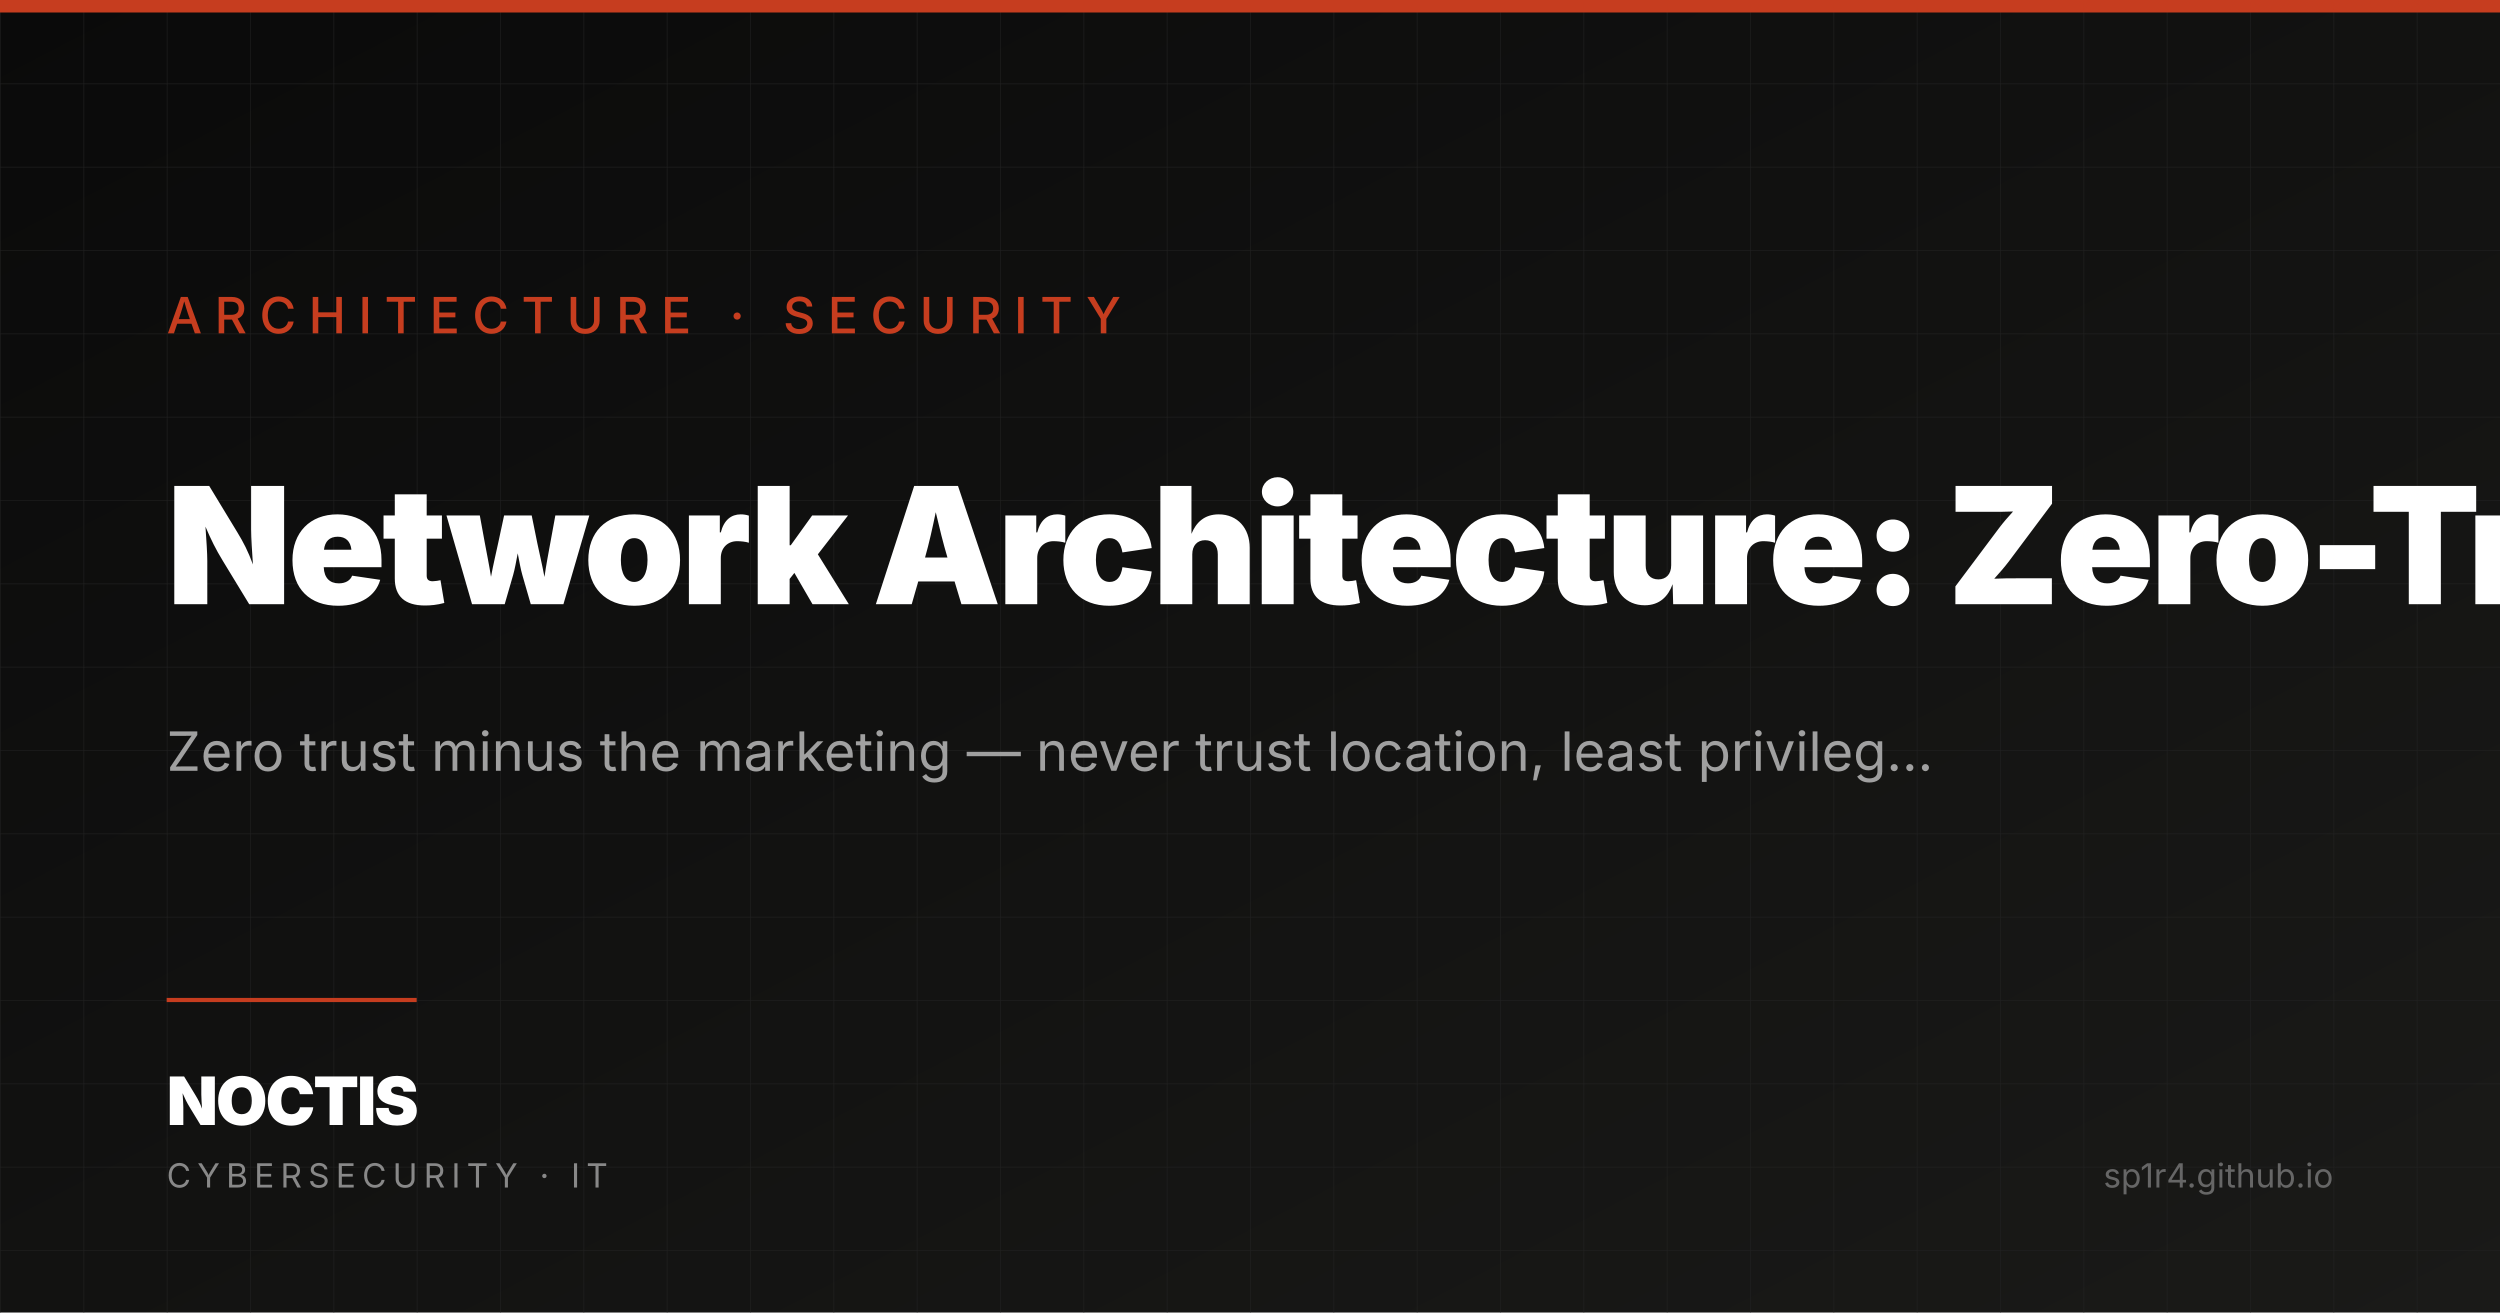
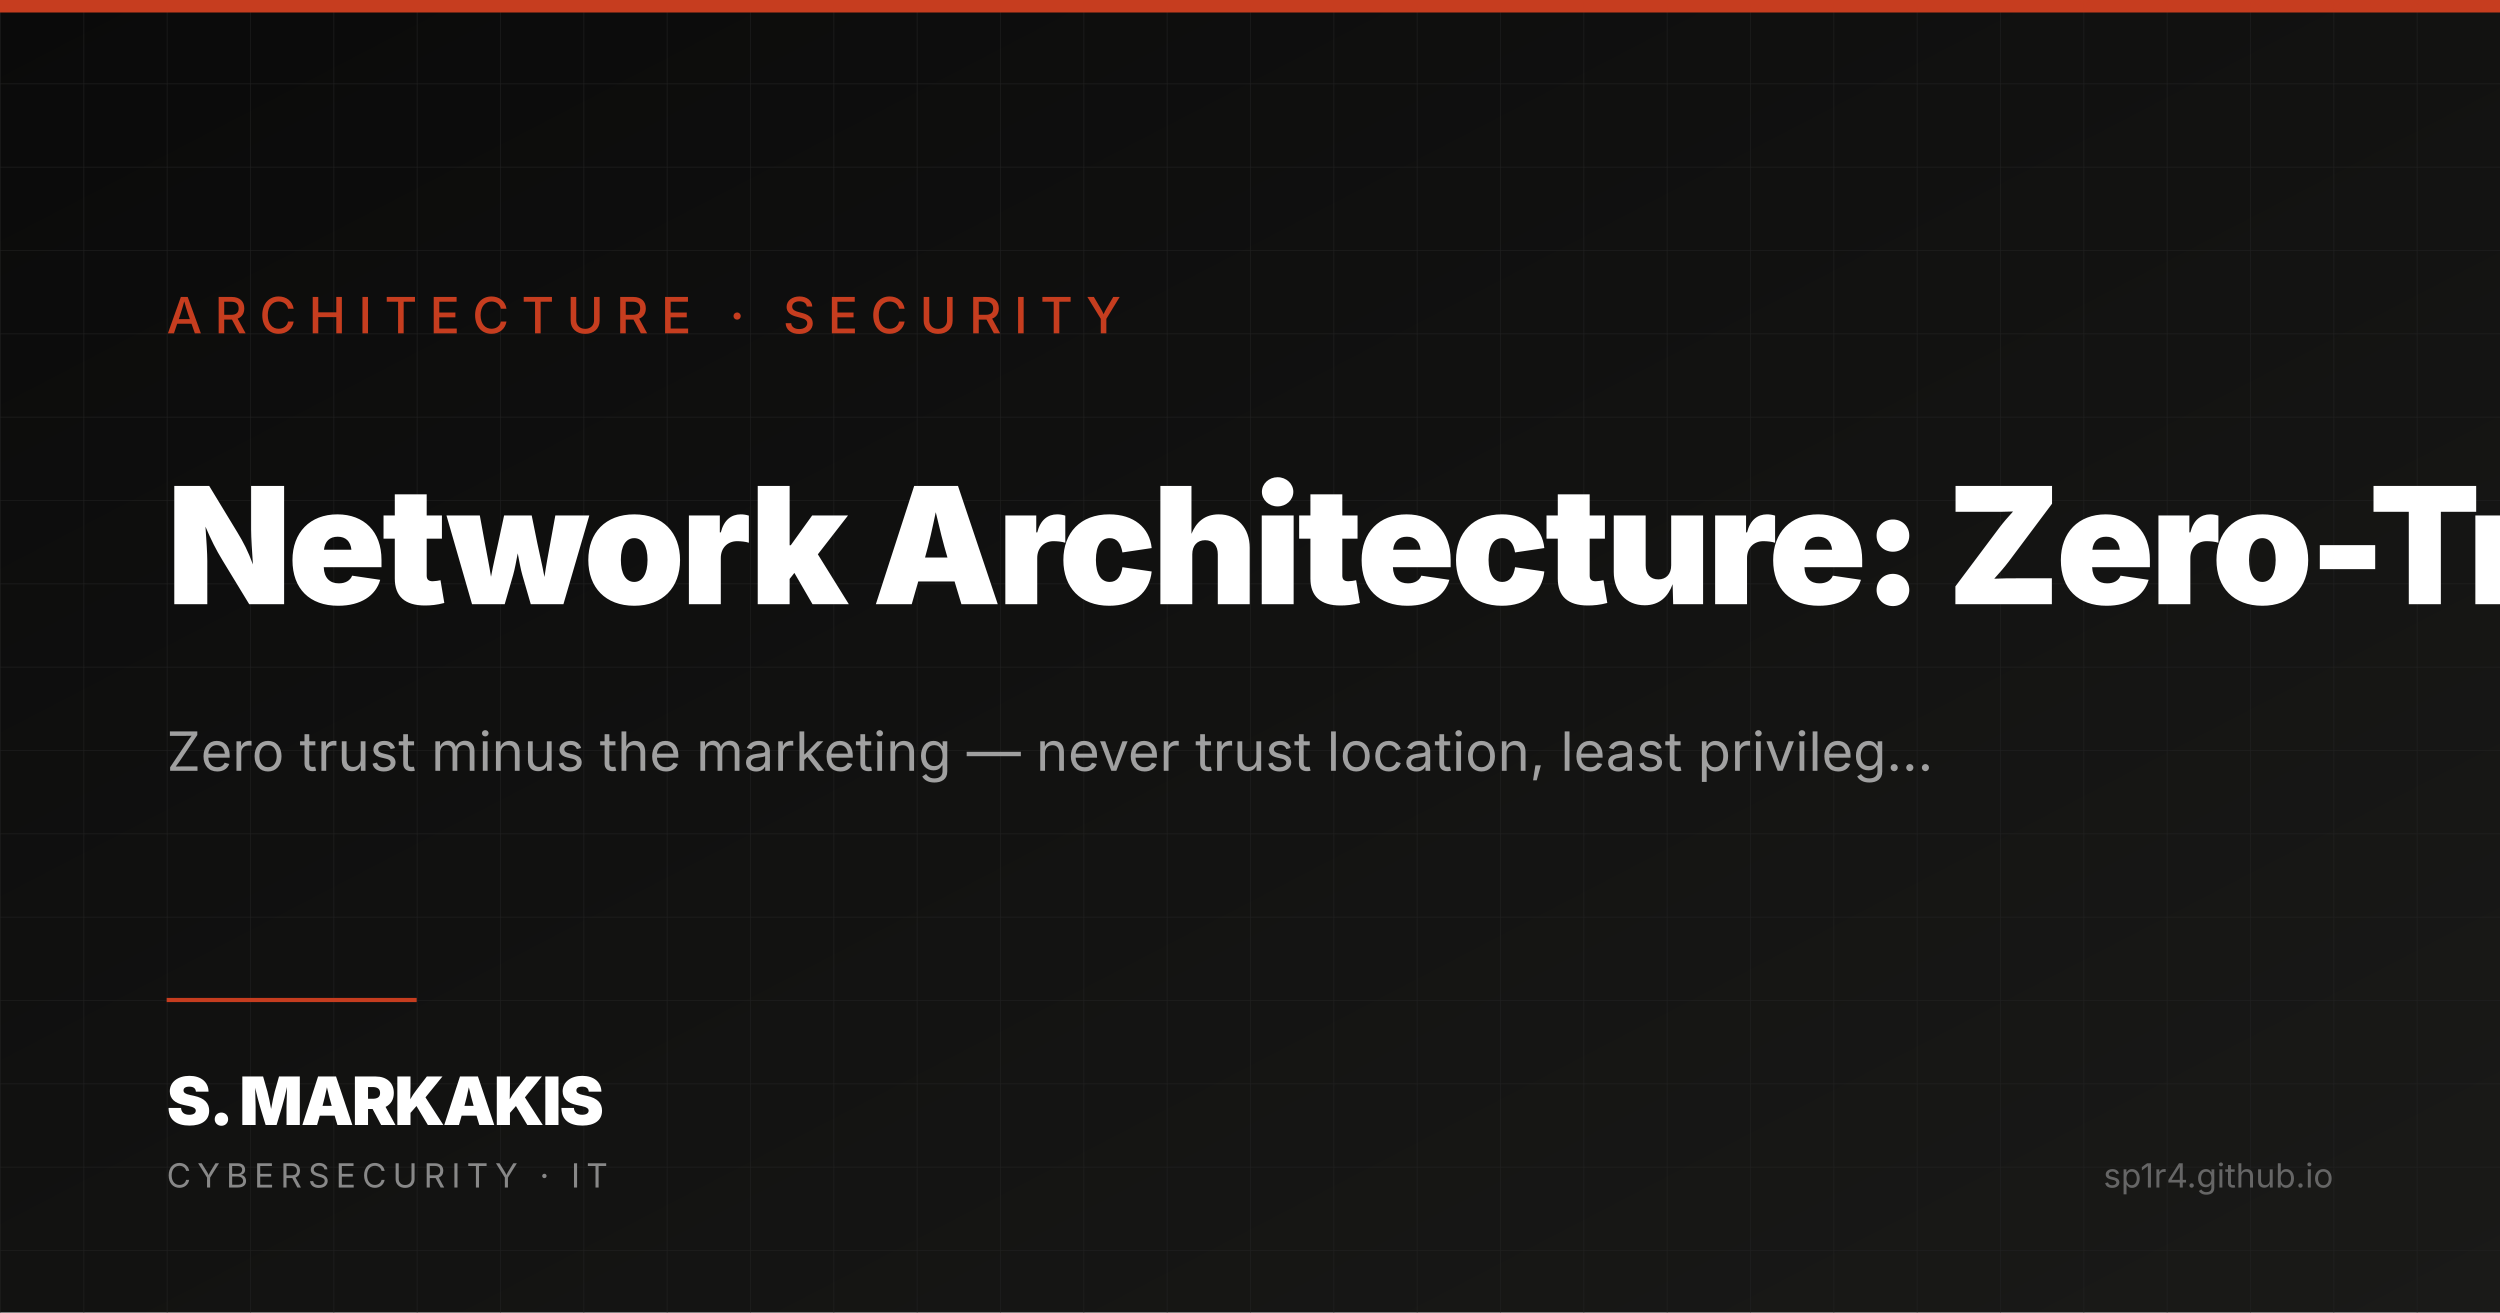
<svg xmlns="http://www.w3.org/2000/svg" viewBox="0 0 1200 630" width="1200" height="630">
  <defs>
    <linearGradient id="bg" x1="0" y1="0" x2="1" y2="1">
      <stop offset="0%" stop-color="#0a0a0a" />
      <stop offset="100%" stop-color="#1a1a18" />
    </linearGradient>
    <pattern id="grid" width="40" height="40" patternUnits="userSpaceOnUse">
      <path d="M 40 0 L 0 0 0 40" fill="none" stroke="#222" stroke-width="0.5" />
    </pattern>
  </defs>
  <rect width="1200" height="630" fill="url(#bg)" />
  <rect width="1200" height="630" fill="url(#grid)" />
  <rect x="0" y="0" width="1200" height="6" fill="#c63d1f" />
  <text x="80" y="160" font-family="Inter, Helvetica, Arial, sans-serif" font-size="24" font-weight="500" fill="#c63d1f" letter-spacing="6">ARCHITECTURE · SECURITY</text>
  <text x="80" y="290" font-family="Inter, Helvetica, Arial, sans-serif" font-size="78" font-weight="900" fill="#ffffff" letter-spacing="-2">Network Architecture: Zero-Trus…</text>
  <text x="80" y="370" font-family="Inter, Helvetica, Arial, sans-serif" font-size="26" font-weight="400" fill="#a0a0a0">Zero trust minus the marketing — never trust location, least privileg…</text>
  <line x1="80" y1="480" x2="200" y2="480" stroke="#c63d1f" stroke-width="2" />
-   <text x="80" y="540" font-family="Inter, Helvetica, Arial, sans-serif" font-size="32" font-weight="900" fill="#ffffff" letter-spacing="-1">NOCTIS</text>
+   <text x="80" y="540" font-family="Inter, Helvetica, Arial, sans-serif" font-size="32" font-weight="900" fill="#ffffff" letter-spacing="-1">S. MARKAKIS</text>
  <text x="80" y="570" font-family="Inter, Helvetica, Arial, sans-serif" font-size="16" font-weight="400" fill="#888" letter-spacing="3">CYBERSECURITY · IT</text>
  <text x="1120" y="570" font-family="Inter, Helvetica, Arial, sans-serif" font-size="16" font-weight="400" fill="#666" text-anchor="end">sp1r4.github.io</text>
</svg>
